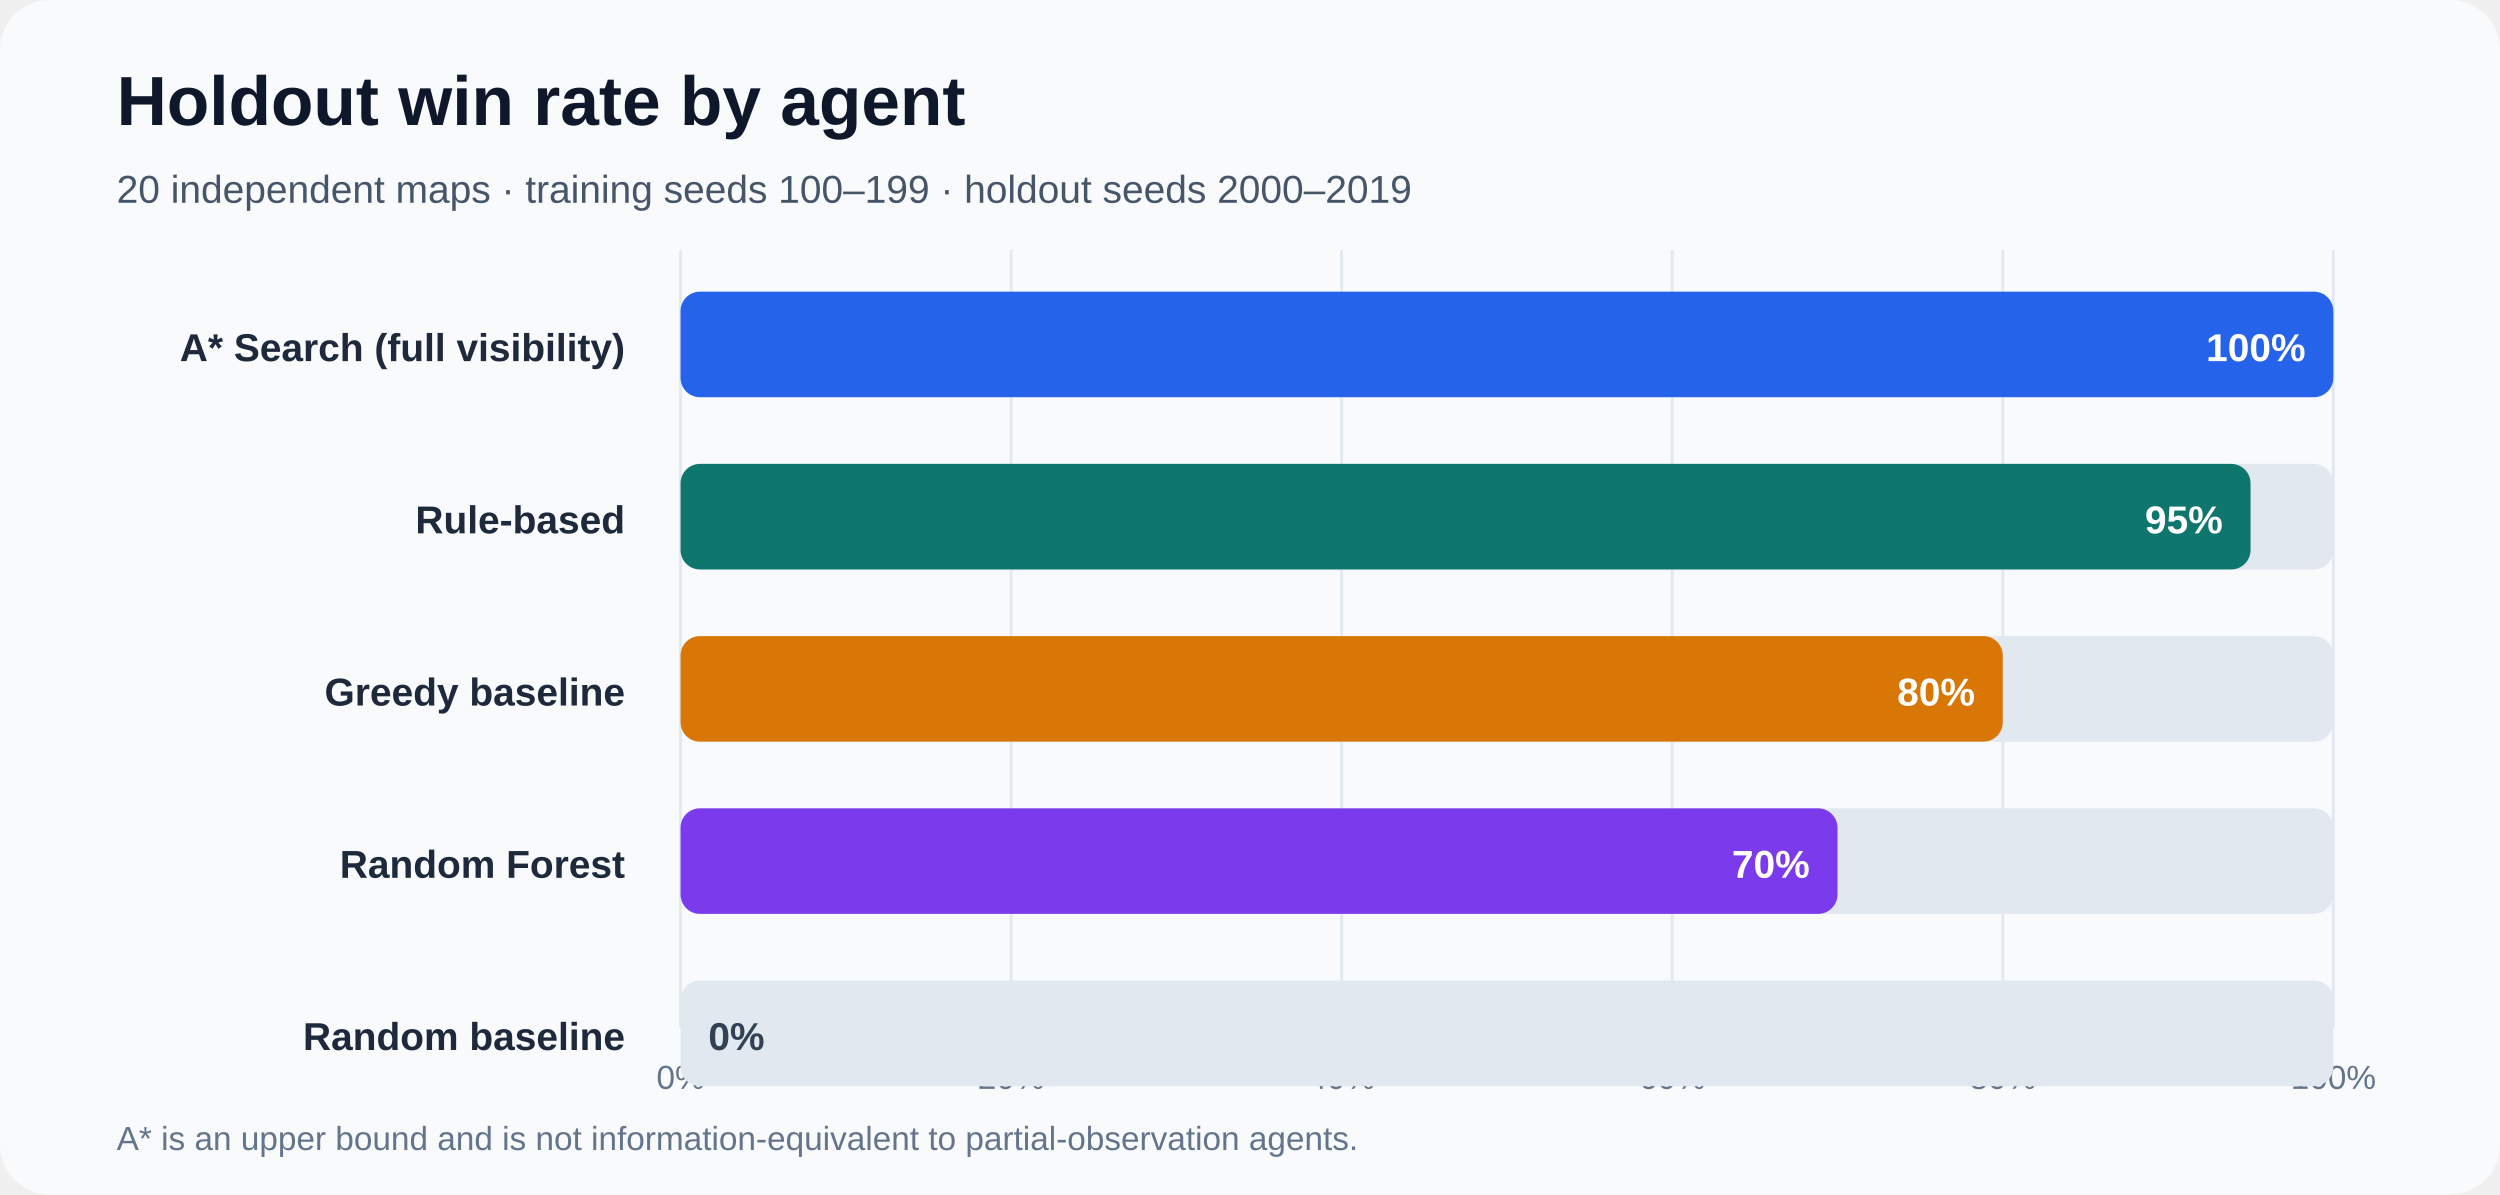
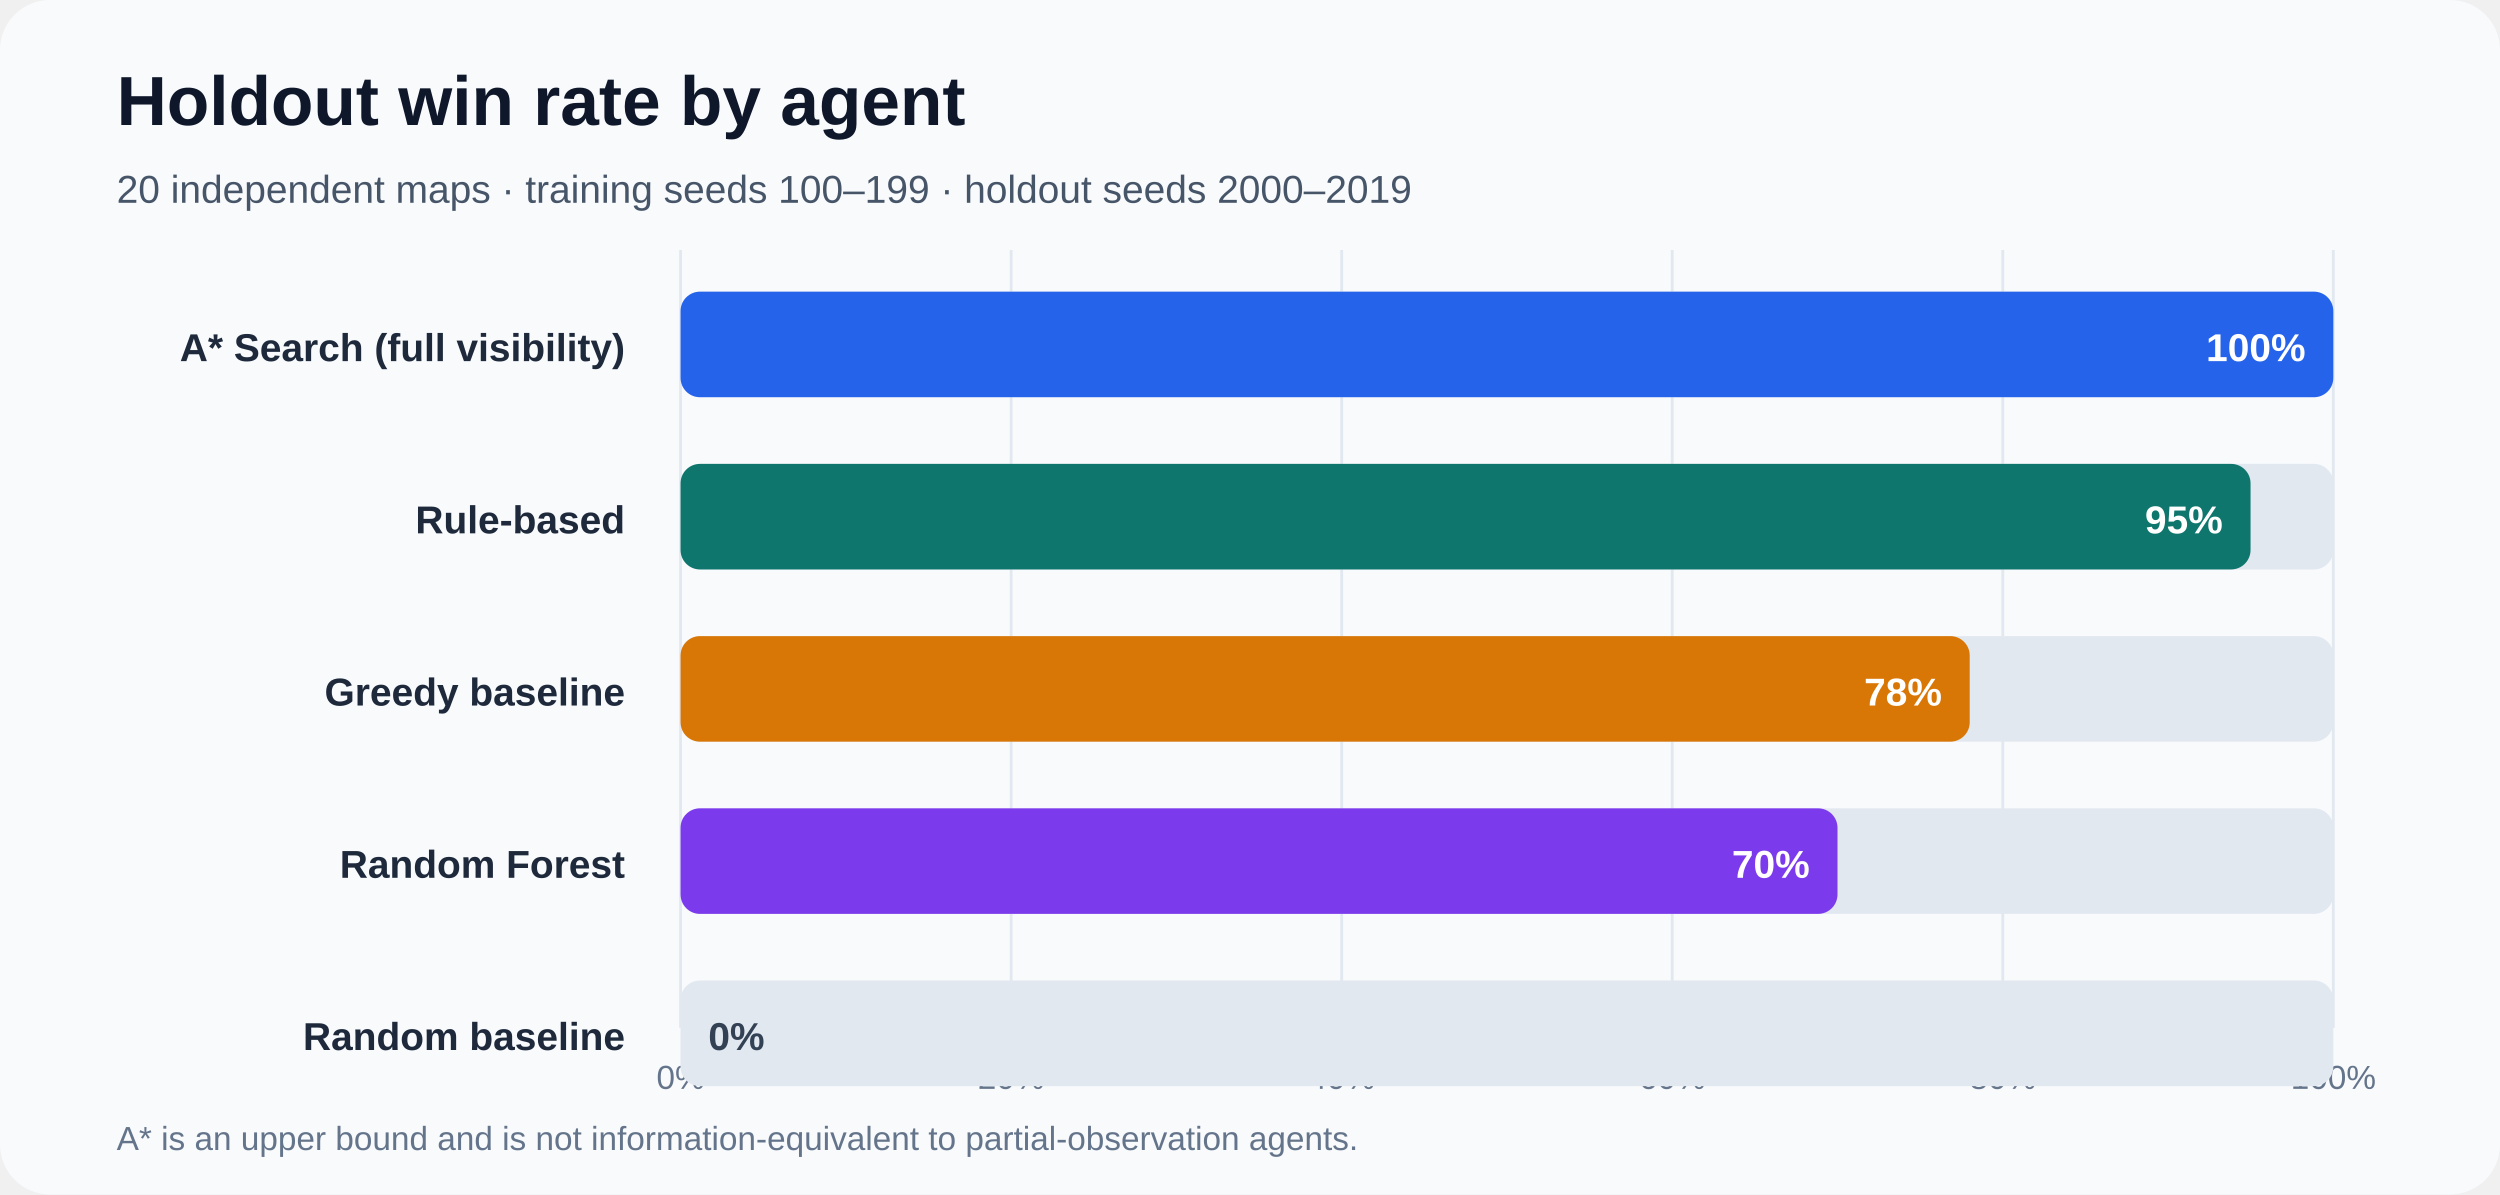
<svg xmlns="http://www.w3.org/2000/svg" width="900" height="430" viewBox="0 0 900 430" role="img" aria-labelledby="title desc">
  <rect width="100%" height="100%" rx="18" fill="#f8fafc" />
  <text x="42" y="45" font-family="Arial, sans-serif" font-size="25" font-weight="700" fill="#0f172a">Holdout win rate by agent</text>
  <text x="42" y="73" font-family="Arial, sans-serif" font-size="14" fill="#475569">20 independent maps · training seeds 100–199 · holdout seeds 2000–2019</text>
  <line x1="245.0" y1="90" x2="245.0" y2="370" stroke="#e2e8f0" stroke-width="1" />
  <text x="245.0" y="392" text-anchor="middle" font-family="Arial, sans-serif" font-size="12" fill="#64748b">0%</text>
  <line x1="364.0" y1="90" x2="364.0" y2="370" stroke="#e2e8f0" stroke-width="1" />
  <text x="364.0" y="392" text-anchor="middle" font-family="Arial, sans-serif" font-size="12" fill="#64748b">20%</text>
  <line x1="483.0" y1="90" x2="483.0" y2="370" stroke="#e2e8f0" stroke-width="1" />
  <text x="483.0" y="392" text-anchor="middle" font-family="Arial, sans-serif" font-size="12" fill="#64748b">40%</text>
  <line x1="602.0" y1="90" x2="602.0" y2="370" stroke="#e2e8f0" stroke-width="1" />
  <text x="602.0" y="392" text-anchor="middle" font-family="Arial, sans-serif" font-size="12" fill="#64748b">60%</text>
  <line x1="721.0" y1="90" x2="721.0" y2="370" stroke="#e2e8f0" stroke-width="1" />
  <text x="721.0" y="392" text-anchor="middle" font-family="Arial, sans-serif" font-size="12" fill="#64748b">80%</text>
  <line x1="840.0" y1="90" x2="840.0" y2="370" stroke="#e2e8f0" stroke-width="1" />
  <text x="840.0" y="392" text-anchor="middle" font-family="Arial, sans-serif" font-size="12" fill="#64748b">100%</text>
  <text x="225" y="130" text-anchor="end" font-family="Arial, sans-serif" font-size="14" font-weight="600" fill="#1e293b">A* Search (full visibility)</text>
  <rect x="245" y="105" width="595" height="38" rx="7" fill="#e2e8f0" />
  <rect x="245" y="105" width="595.0" height="38" rx="7" fill="#2563eb" />
  <text x="830.0" y="130" text-anchor="end" font-family="Arial, sans-serif" font-size="14" font-weight="700" fill="white">100%</text>
  <text x="225" y="192" text-anchor="end" font-family="Arial, sans-serif" font-size="14" font-weight="600" fill="#1e293b">Rule-based</text>
  <rect x="245" y="167" width="595" height="38" rx="7" fill="#e2e8f0" />
  <rect x="245" y="167" width="565.2" height="38" rx="7" fill="#0f766e" />
  <text x="800.2" y="192" text-anchor="end" font-family="Arial, sans-serif" font-size="14" font-weight="700" fill="white">95%</text>
  <text x="225" y="254" text-anchor="end" font-family="Arial, sans-serif" font-size="14" font-weight="600" fill="#1e293b">Greedy baseline</text>
  <rect x="245" y="229" width="595" height="38" rx="7" fill="#e2e8f0" />
-   <rect x="245" y="229" width="476.0" height="38" rx="7" fill="#d97706" />
-   <text x="711.0" y="254" text-anchor="end" font-family="Arial, sans-serif" font-size="14" font-weight="700" fill="white">80%</text>
+   <rect x="245" y="229" width="464.1" height="38" rx="7" fill="#d97706" />
+   <text x="699.1" y="254" text-anchor="end" font-family="Arial, sans-serif" font-size="14" font-weight="700" fill="white">78%</text>
  <text x="225" y="316" text-anchor="end" font-family="Arial, sans-serif" font-size="14" font-weight="600" fill="#1e293b">Random Forest</text>
  <rect x="245" y="291" width="595" height="38" rx="7" fill="#e2e8f0" />
  <rect x="245" y="291" width="416.5" height="38" rx="7" fill="#7c3aed" />
  <text x="651.5" y="316" text-anchor="end" font-family="Arial, sans-serif" font-size="14" font-weight="700" fill="white">70%</text>
  <text x="225" y="378" text-anchor="end" font-family="Arial, sans-serif" font-size="14" font-weight="600" fill="#1e293b">Random baseline</text>
  <rect x="245" y="353" width="595" height="38" rx="7" fill="#e2e8f0" />
  <rect x="245" y="353" width="0.0" height="38" rx="7" fill="#64748b" />
  <text x="255.0" y="378" text-anchor="start" font-family="Arial, sans-serif" font-size="14" font-weight="700" fill="#334155">0%</text>
  <text x="42" y="414" font-family="Arial, sans-serif" font-size="12" fill="#64748b">A* is an upper bound and is not information-equivalent to partial-observation agents.</text>
</svg>
